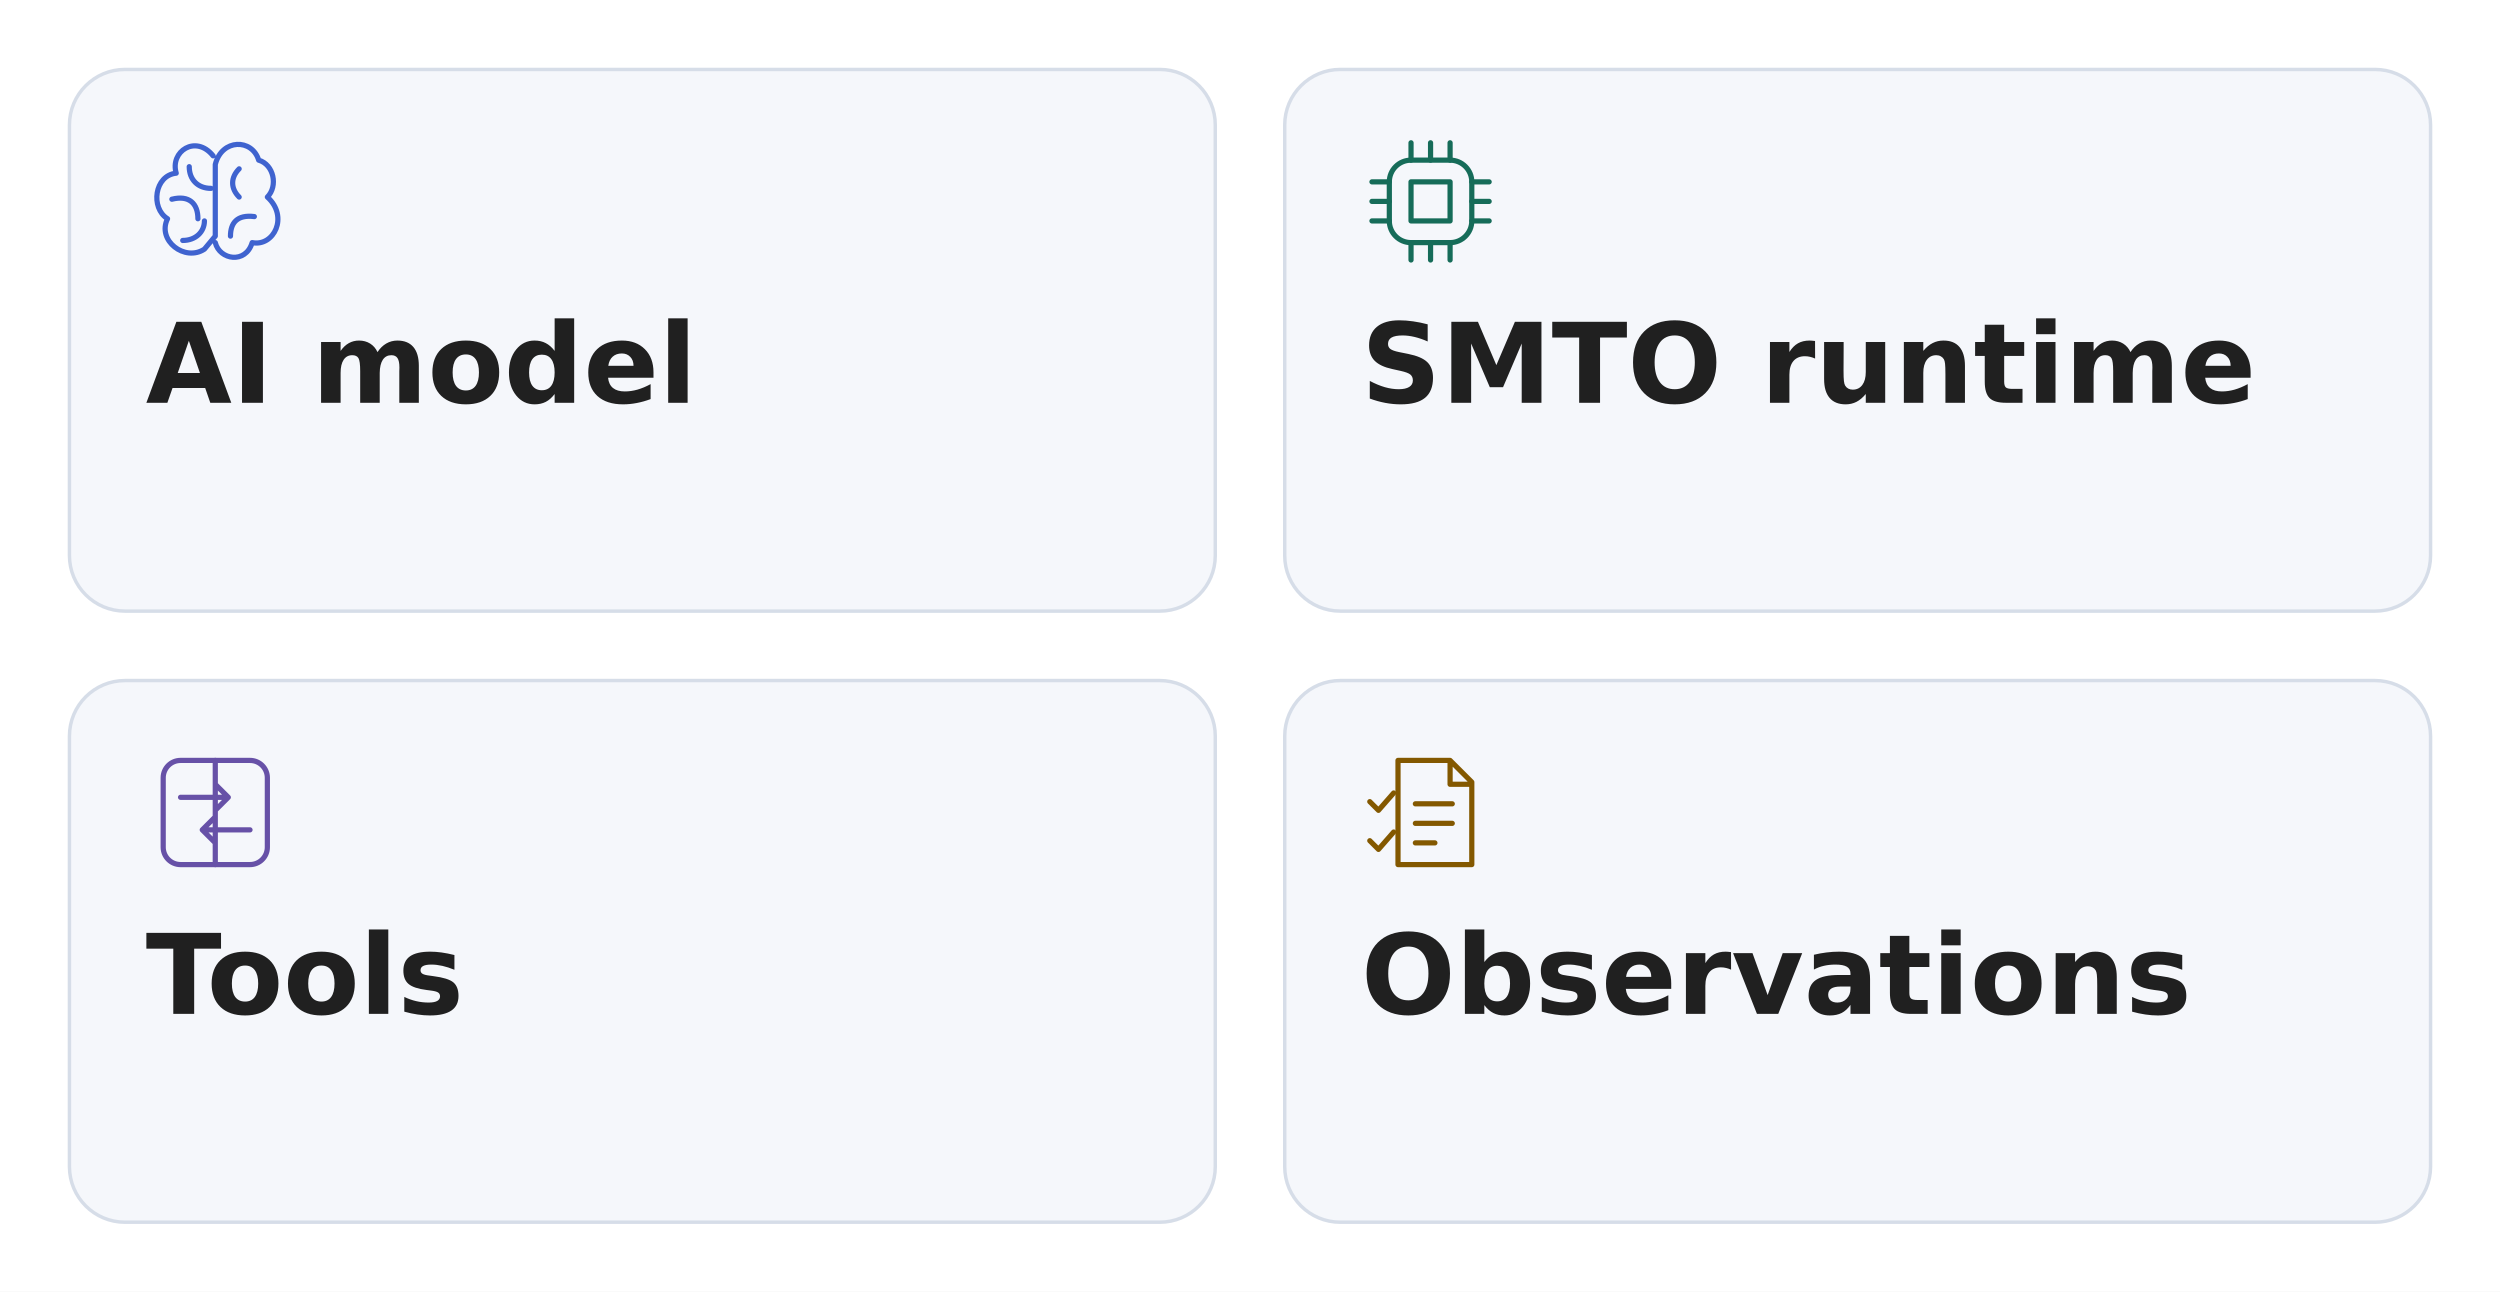
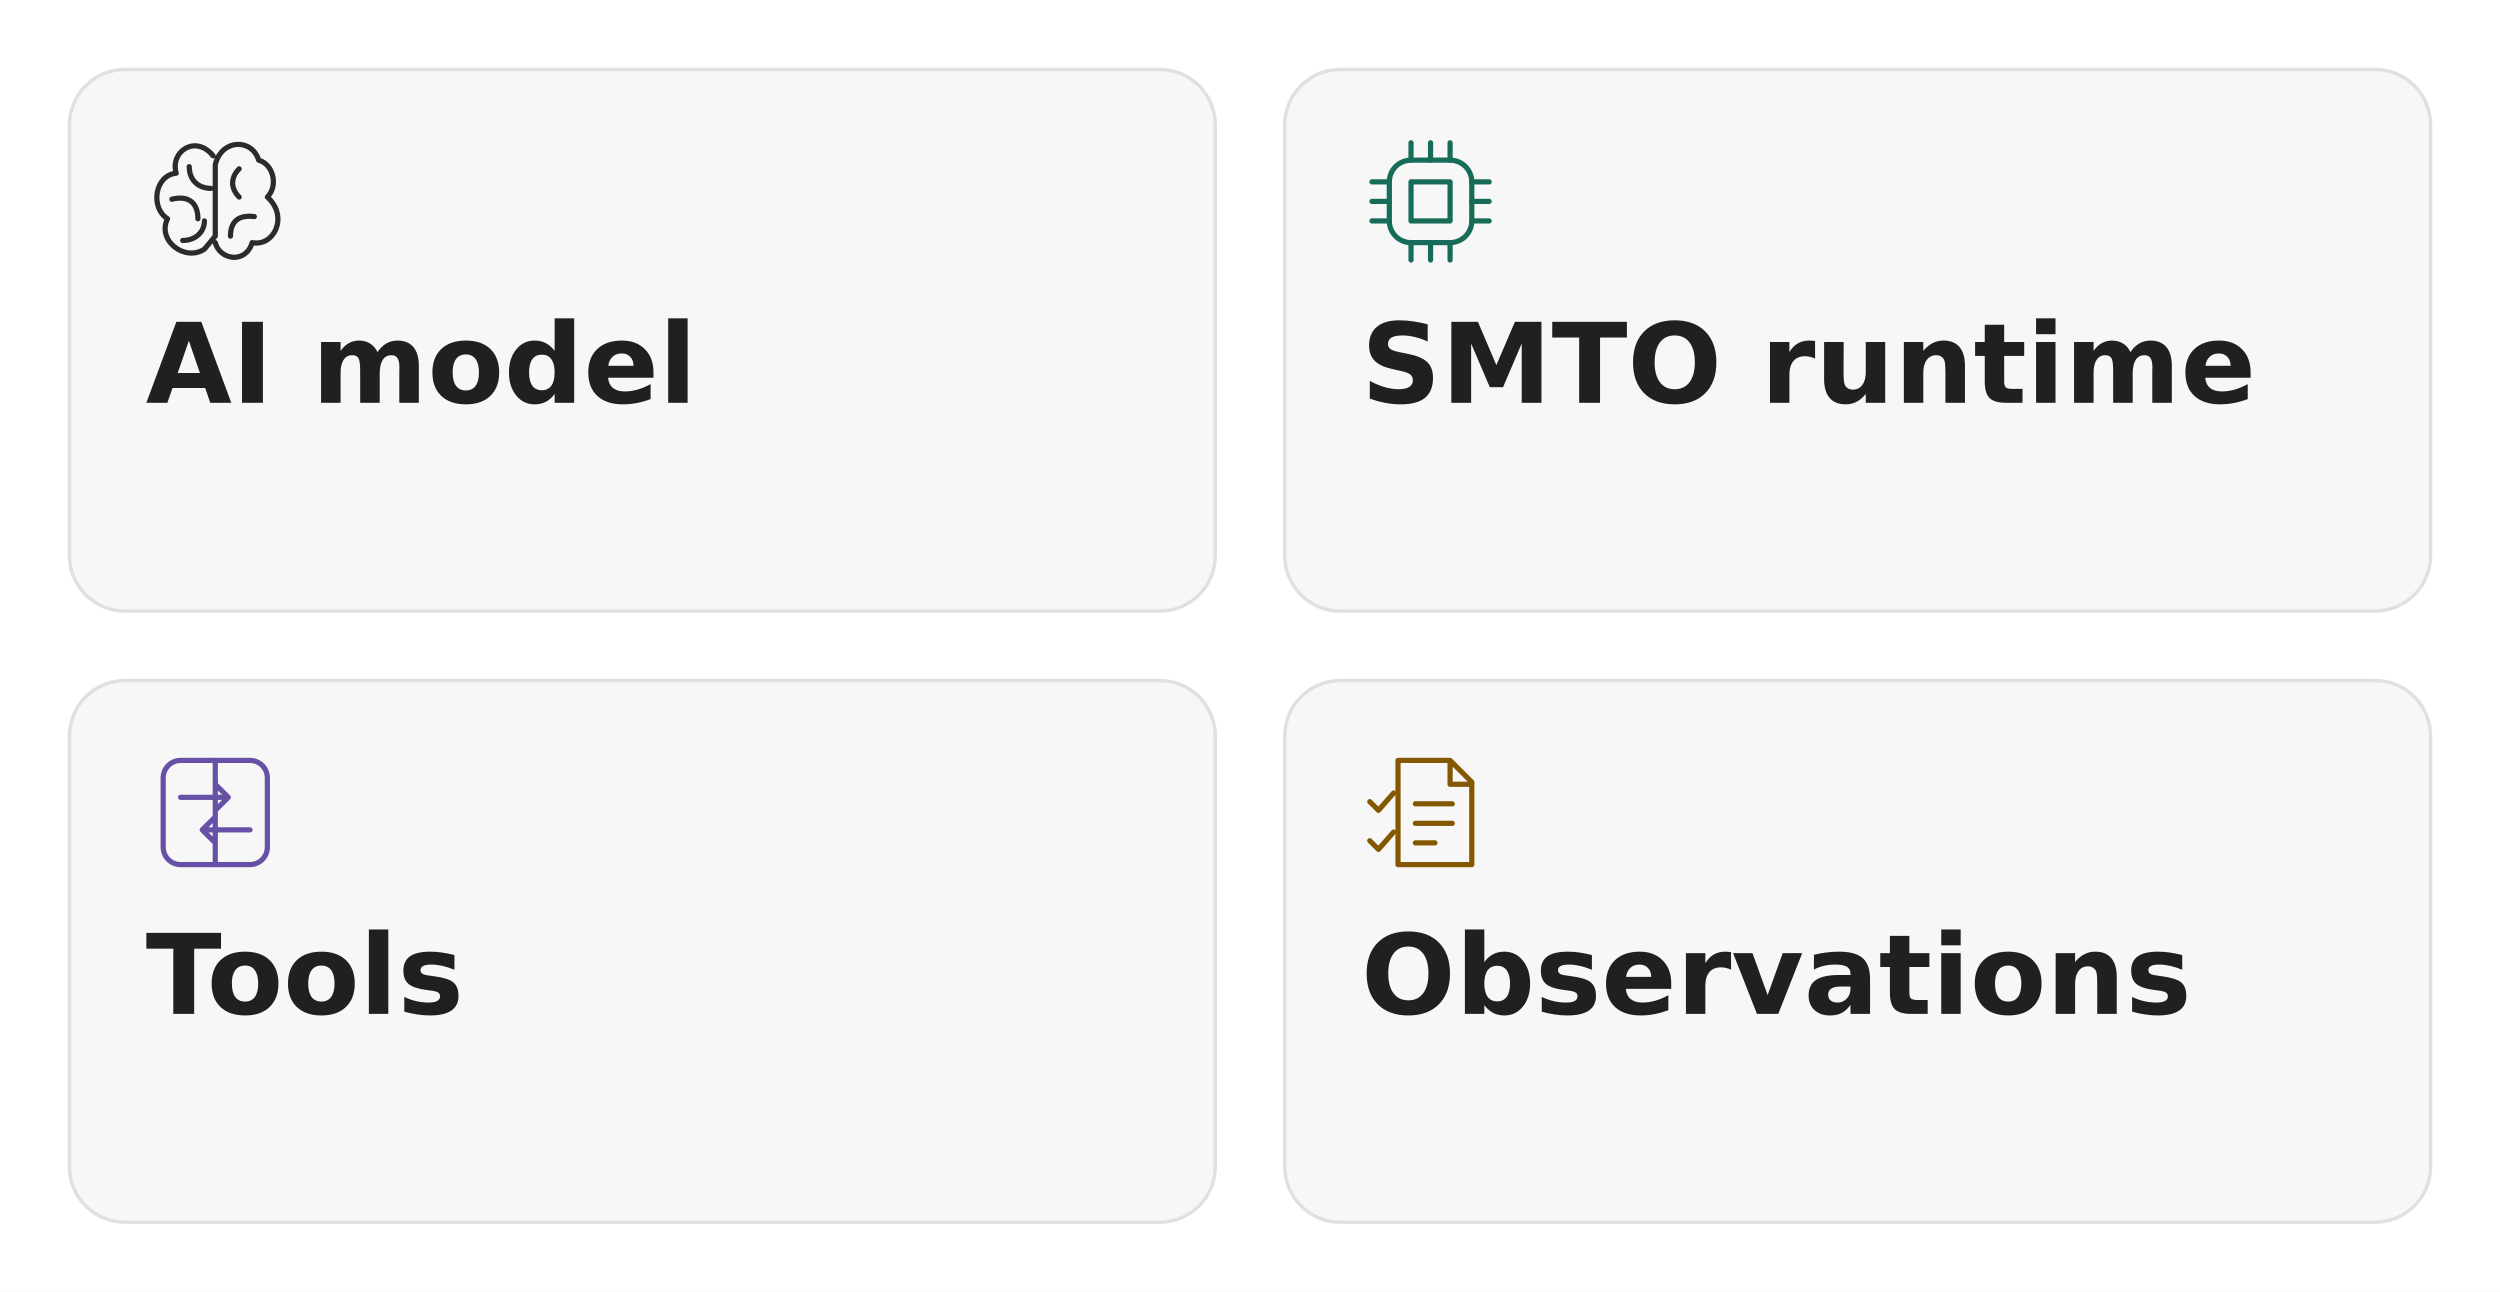
<svg xmlns="http://www.w3.org/2000/svg" width="720" height="372" viewBox="0 0 720 372" role="img" aria-labelledby="title desc" lang="en">
  <defs>
    <marker id="arrow-blue" markerWidth="9" markerHeight="9" refX="7.6" refY="4.5" orient="auto" markerUnits="userSpaceOnUse">
-       <path d="M0,0 L9,4.5 L0,9 Z" fill="#3F63CF" />
+       <path d="M0,0 L9,4.5 L0,9 Z" fill="#2B2B2B" />
    </marker>
    <marker id="arrow-teal" markerWidth="9" markerHeight="9" refX="7.6" refY="4.5" orient="auto" markerUnits="userSpaceOnUse">
      <path d="M0,0 L9,4.5 L0,9 Z" fill="#166C59" />
    </marker>
    <marker id="arrow-violet" markerWidth="9" markerHeight="9" refX="7.6" refY="4.5" orient="auto" markerUnits="userSpaceOnUse">
      <path d="M0,0 L9,4.5 L0,9 Z" fill="#6751A7" />
    </marker>
    <marker id="arrow-amber" markerWidth="9" markerHeight="9" refX="7.6" refY="4.5" orient="auto" markerUnits="userSpaceOnUse">
      <path d="M0,0 L9,4.5 L0,9 Z" fill="#835800" />
    </marker>
    <marker id="arrow-red" markerWidth="9" markerHeight="9" refX="7.6" refY="4.5" orient="auto" markerUnits="userSpaceOnUse">
      <path d="M0,0 L9,4.5 L0,9 Z" fill="#B02D3A" />
    </marker>
    <marker id="arrow-muted" markerWidth="9" markerHeight="9" refX="7.6" refY="4.5" orient="auto" markerUnits="userSpaceOnUse">
-       <path d="M0,0 L9,4.5 L0,9 Z" fill="#526078" />
+       <path d="M0,0 L9,4.5 L0,9 Z" fill="#5C5C5C" />
    </marker>
  </defs>
  <rect width="720" height="372" fill="#FFFFFF" />
-   <rect x="20" y="20" width="330" height="156" rx="16" fill="#F5F7FB" stroke="#D6DDE8" />
-   <g transform="translate(42,38) scale(0.625)" fill="none" stroke="#3F63CF" stroke-width="2.4" stroke-linecap="round" stroke-linejoin="round">
+   <rect x="20" y="20" width="330" height="156" rx="16" fill="#F7F7F7" stroke="#E0E0E0" />
+   <g transform="translate(42,38) scale(0.625)" fill="none" stroke="#2B2B2B" stroke-width="2.4" stroke-linecap="round" stroke-linejoin="round">
    <path d="M31 11c-8-10-20-2-17 8-10 1-12 16-4 21-5 10 8 20 17 14l5-6V15c3-12 17-12 20-2 7 2 9 12 4 17 10 9 3 23-7 21-3 10-15 8-17 0M20 16c0 6 4 10 10 10M12 31c8-2 12 2 12 9M17 50c6 0 10-4 10-9M43 17c-4 4-4 9 0 13M50 39c-8-1-11 3-11 9" />
  </g>
  <text x="42" y="116" font-family="DejaVu Sans, Arial, sans-serif" font-size="32" font-weight="700" fill="#202020">AI model</text>
-   <rect x="370" y="20" width="330" height="156" rx="16" fill="#F5F7FB" stroke="#D6DDE8" />
+   <rect x="370" y="20" width="330" height="156" rx="16" fill="#F7F7F7" stroke="#E0E0E0" />
  <g transform="translate(392,38) scale(0.625)" fill="none" stroke="#166C59" stroke-width="2.4" stroke-linecap="round" stroke-linejoin="round">
    <rect x="13" y="13" width="38" height="38" rx="10" />
    <path d="M23 23h18v18H23zM23 5v8m9-8v8m9-8v8M23 51v8m9-8v8m9-8v8M5 23h8m-8 9h8m-8 9h8m38-18h8m-8 9h8m-8 9h8" />
  </g>
  <text x="392" y="116" font-family="DejaVu Sans, Arial, sans-serif" font-size="32" font-weight="700" fill="#202020">SMTO runtime</text>
-   <rect x="20" y="196" width="330" height="156" rx="16" fill="#F5F7FB" stroke="#D6DDE8" />
+   <rect x="20" y="196" width="330" height="156" rx="16" fill="#F7F7F7" stroke="#E0E0E0" />
  <g transform="translate(42,214) scale(0.625)" fill="none" stroke="#6751A7" stroke-width="2.4" stroke-linecap="round" stroke-linejoin="round">
    <rect x="8" y="8" width="48" height="48" rx="8" />
    <path d="M32 8v48M16 25h22m-6-6 6 6-6 6M48 40H26m6-6-6 6 6 6" />
  </g>
  <text x="42" y="292" font-family="DejaVu Sans, Arial, sans-serif" font-size="32" font-weight="700" fill="#202020">Tools</text>
-   <rect x="370" y="196" width="330" height="156" rx="16" fill="#F5F7FB" stroke="#D6DDE8" />
+   <rect x="370" y="196" width="330" height="156" rx="16" fill="#F7F7F7" stroke="#E0E0E0" />
  <g transform="translate(392,214) scale(0.625)" fill="none" stroke="#835800" stroke-width="2.4" stroke-linecap="round" stroke-linejoin="round">
    <path d="M17 8h24l10 10v38H17zM41 8v11h10M25 28h17m-17 9h17m-17 9h9" />
    <path d="m4 27 4 4 7-8m-11 22 4 4 7-8" />
  </g>
  <text x="392" y="292" font-family="DejaVu Sans, Arial, sans-serif" font-size="32" font-weight="700" fill="#202020">Observations</text>
</svg>
